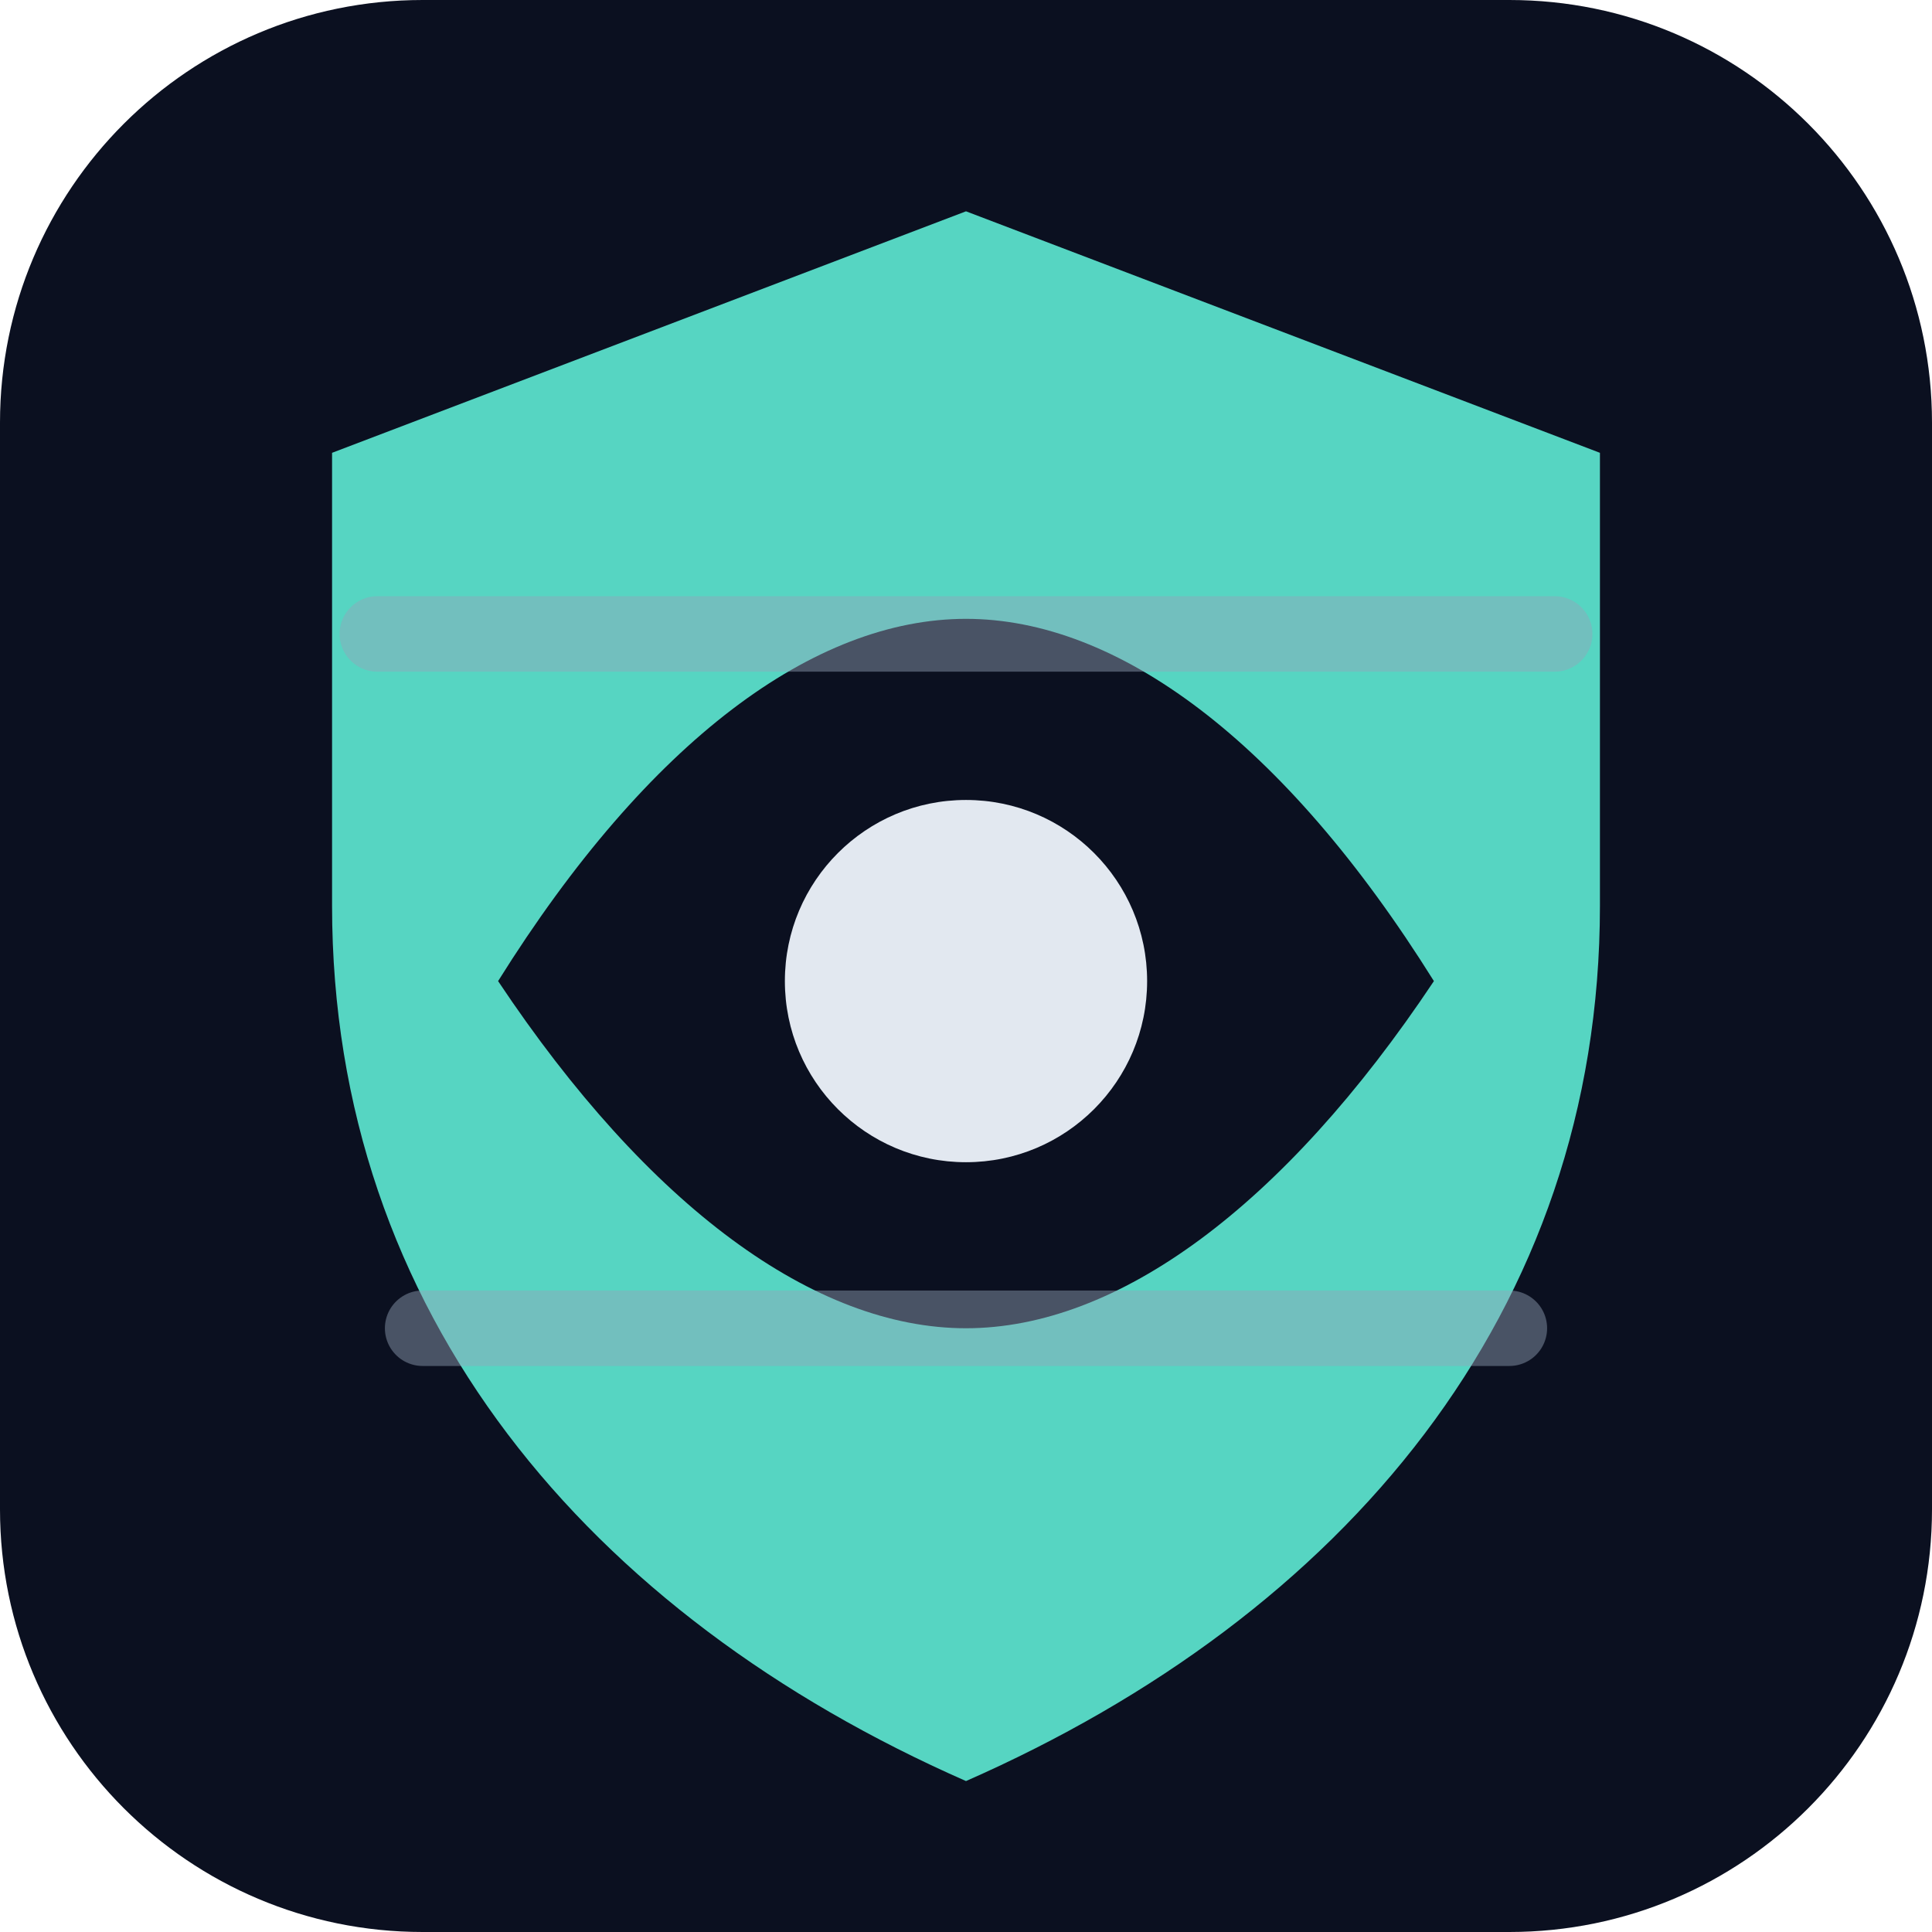
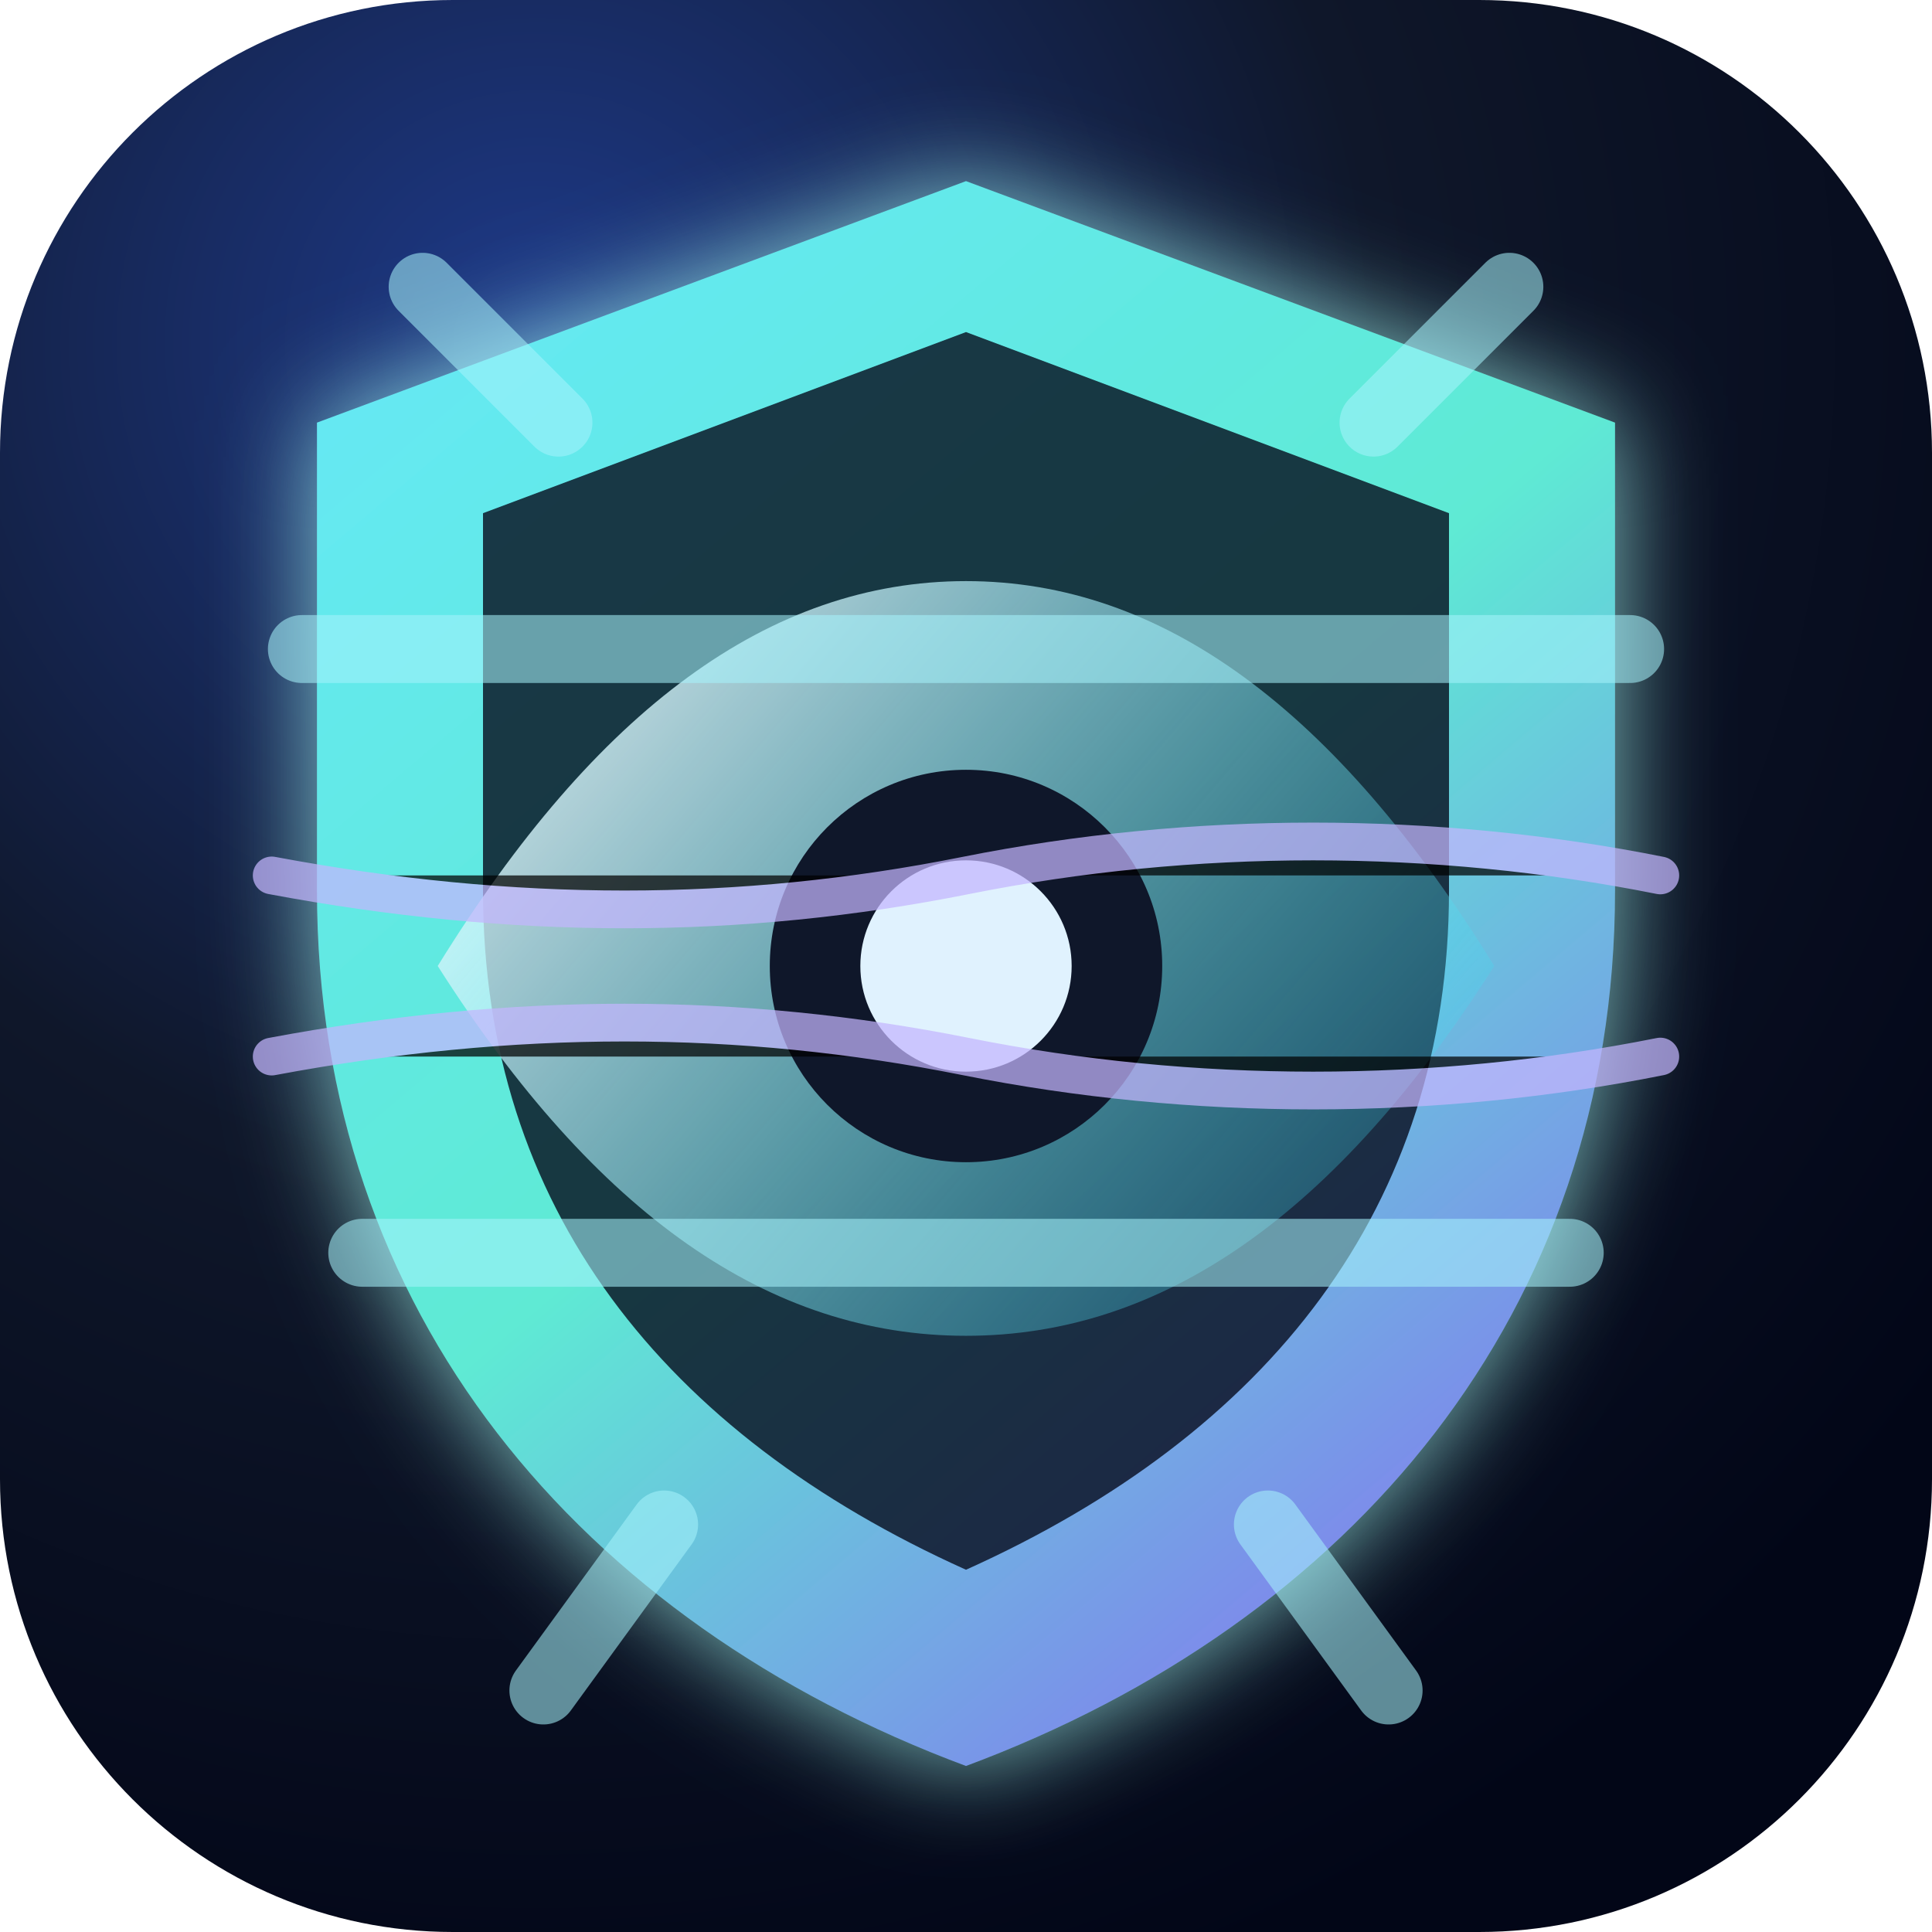
<svg xmlns="http://www.w3.org/2000/svg" width="48" height="48" viewBox="0 0 128 128" role="img" aria-label="OptiShield icon">
-   <rect width="128" height="128" rx="28" fill="#0b1020" />
-   <path d="M64 14l42 16v30c0 27-17 47-42 58-25-11-42-31-42-58V30l42-16z" fill="#5eead4" opacity=".9" />
-   <path d="M33 65c10-16 21-24 31-24s21 8 31 24c-10 15-21 23-31 23S43 80 33 65z" fill="#0b1020" />
-   <circle cx="64" cy="65" r="12" fill="#e2e8f0" />
-   <path d="M25 42h78M28 88h72" stroke="#94a3b8" stroke-width="5" stroke-linecap="round" opacity=".45" />
+   <defs>
+     <radialGradient id="bg" cx="28%" cy="18%" r="90%">
+       <stop offset="0" stop-color="#1e3a8a" />
+       <stop offset=".48" stop-color="#0f172a" />
+       <stop offset="1" stop-color="#020617" />
+     </radialGradient>
+     <linearGradient id="shield" x1="20" y1="14" x2="108" y2="118" gradientUnits="userSpaceOnUse">
+       <stop offset="0" stop-color="#67e8f9" />
+       <stop offset=".48" stop-color="#5eead4" />
+       <stop offset="1" stop-color="#8b5cf6" />
+     </linearGradient>
+     <linearGradient id="flare" x1="34" y1="35" x2="96" y2="88" gradientUnits="userSpaceOnUse">
+       <stop offset="0" stop-color="#f8fafc" stop-opacity=".95" />
+       <stop offset="1" stop-color="#22d3ee" stop-opacity=".16" />
+     </linearGradient>
+     <filter id="glow" x="-40%" y="-40%" width="180%" height="180%">
+       <feGaussianBlur stdDeviation="3.4" result="blur" />
+       <feColorMatrix in="blur" values="0 0 0 0 0.36 0 0 0 0 0.92 0 0 0 0 0.86 0 0 0 .8 0" />
+       <feBlend in="SourceGraphic" />
+     </filter>
+   </defs>
+   <rect width="128" height="128" rx="30" fill="url(#bg)" />
+   <path d="M64 12l43 16v31c0 28-17.5 48.5-43 58-25.5-9.5-43-30-43-58V28l43-16z" fill="url(#shield)" filter="url(#glow)" />
+   <path d="M64 22l32 12v25c0 21-12 36-32 45-20-9-32-24-32-45V34l32-12z" fill="#020617" opacity=".78" />
+   <path d="M29 64c10.5-17 22-25.5 35-25.5S88.5 47 99 64C88.5 80.5 77 88.5 64 88.5S39.5 80.5 29 64z" fill="url(#flare)" />
+   <circle cx="64" cy="64" r="13" fill="#0f172a" />
+   <circle cx="64" cy="64" r="7" fill="#e0f2fe" />
+   <path d="M20 43h88M24 83h80M37 28l-9-9M91 28l9-9M44 101l-8 11M84 101l8 11" stroke="#a5f3fc" stroke-width="4.5" stroke-linecap="round" opacity=".56" />
+   <path d="M18 58c16 3 31 3 46 0s31-3 46 0M18 70c16-3 31-3 46 0s31 3 46 0" stroke="#c4b5fd" stroke-width="2.5" stroke-linecap="round" opacity=".72" />
</svg>
